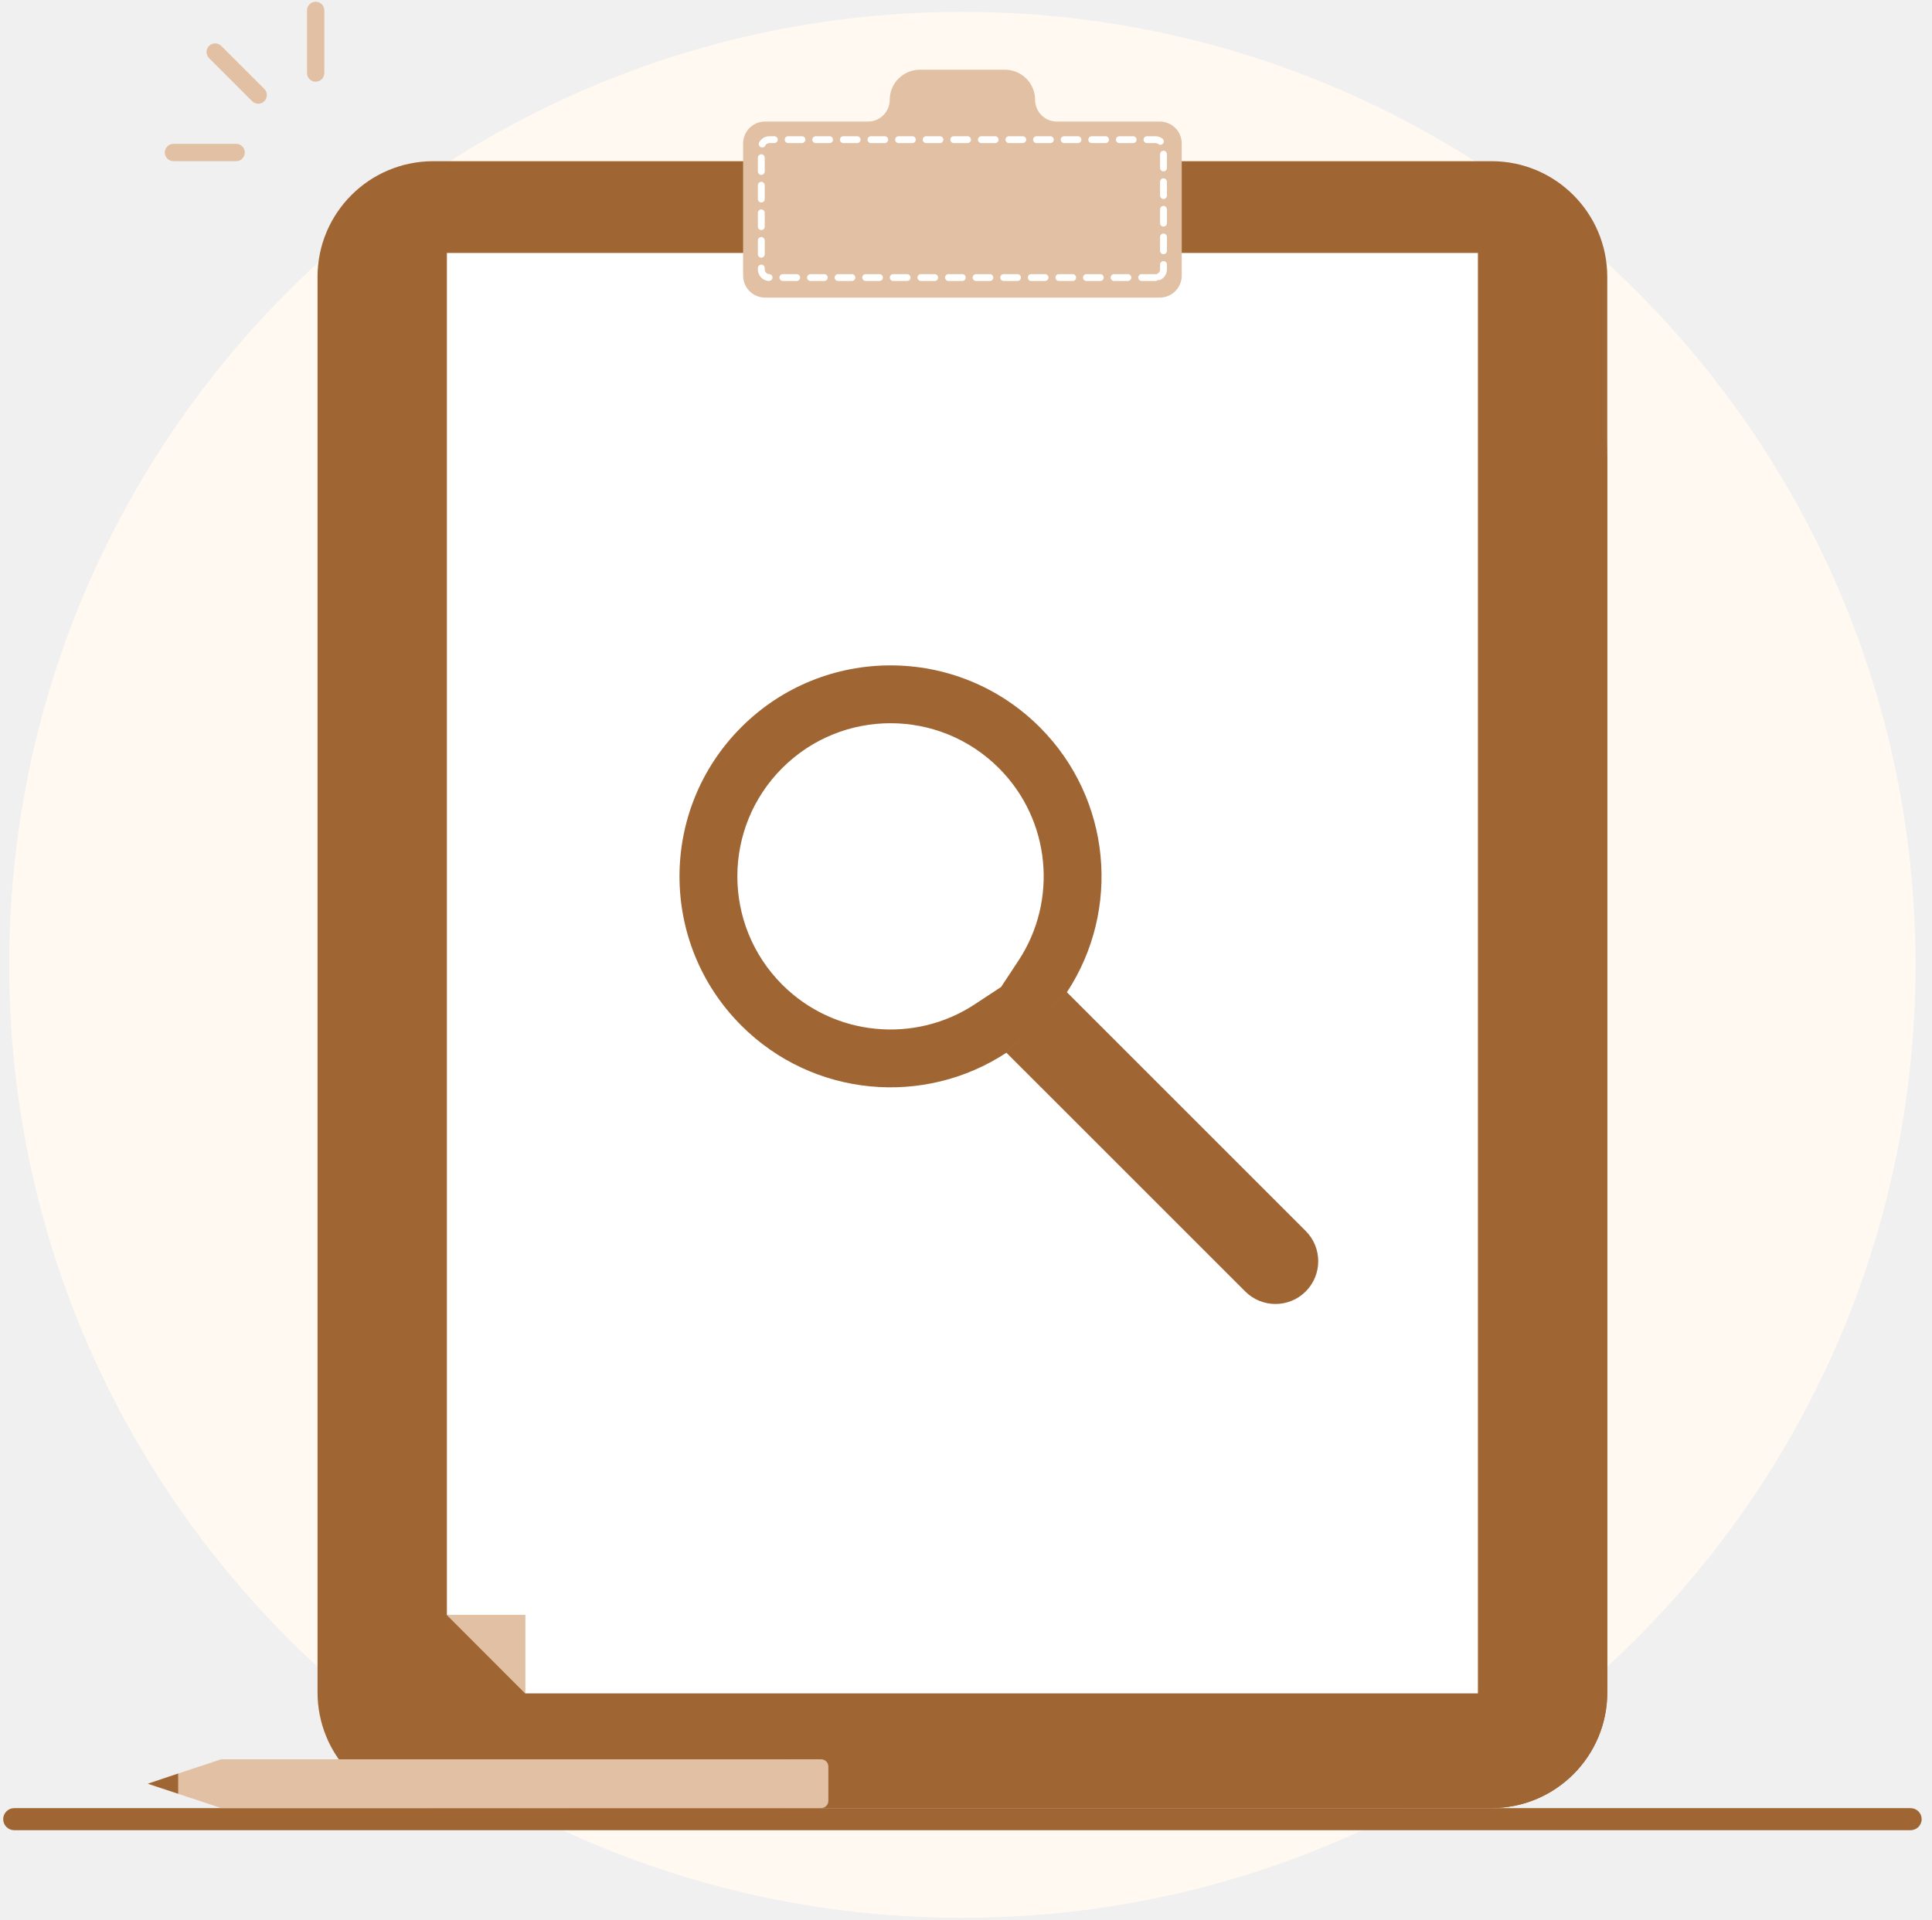
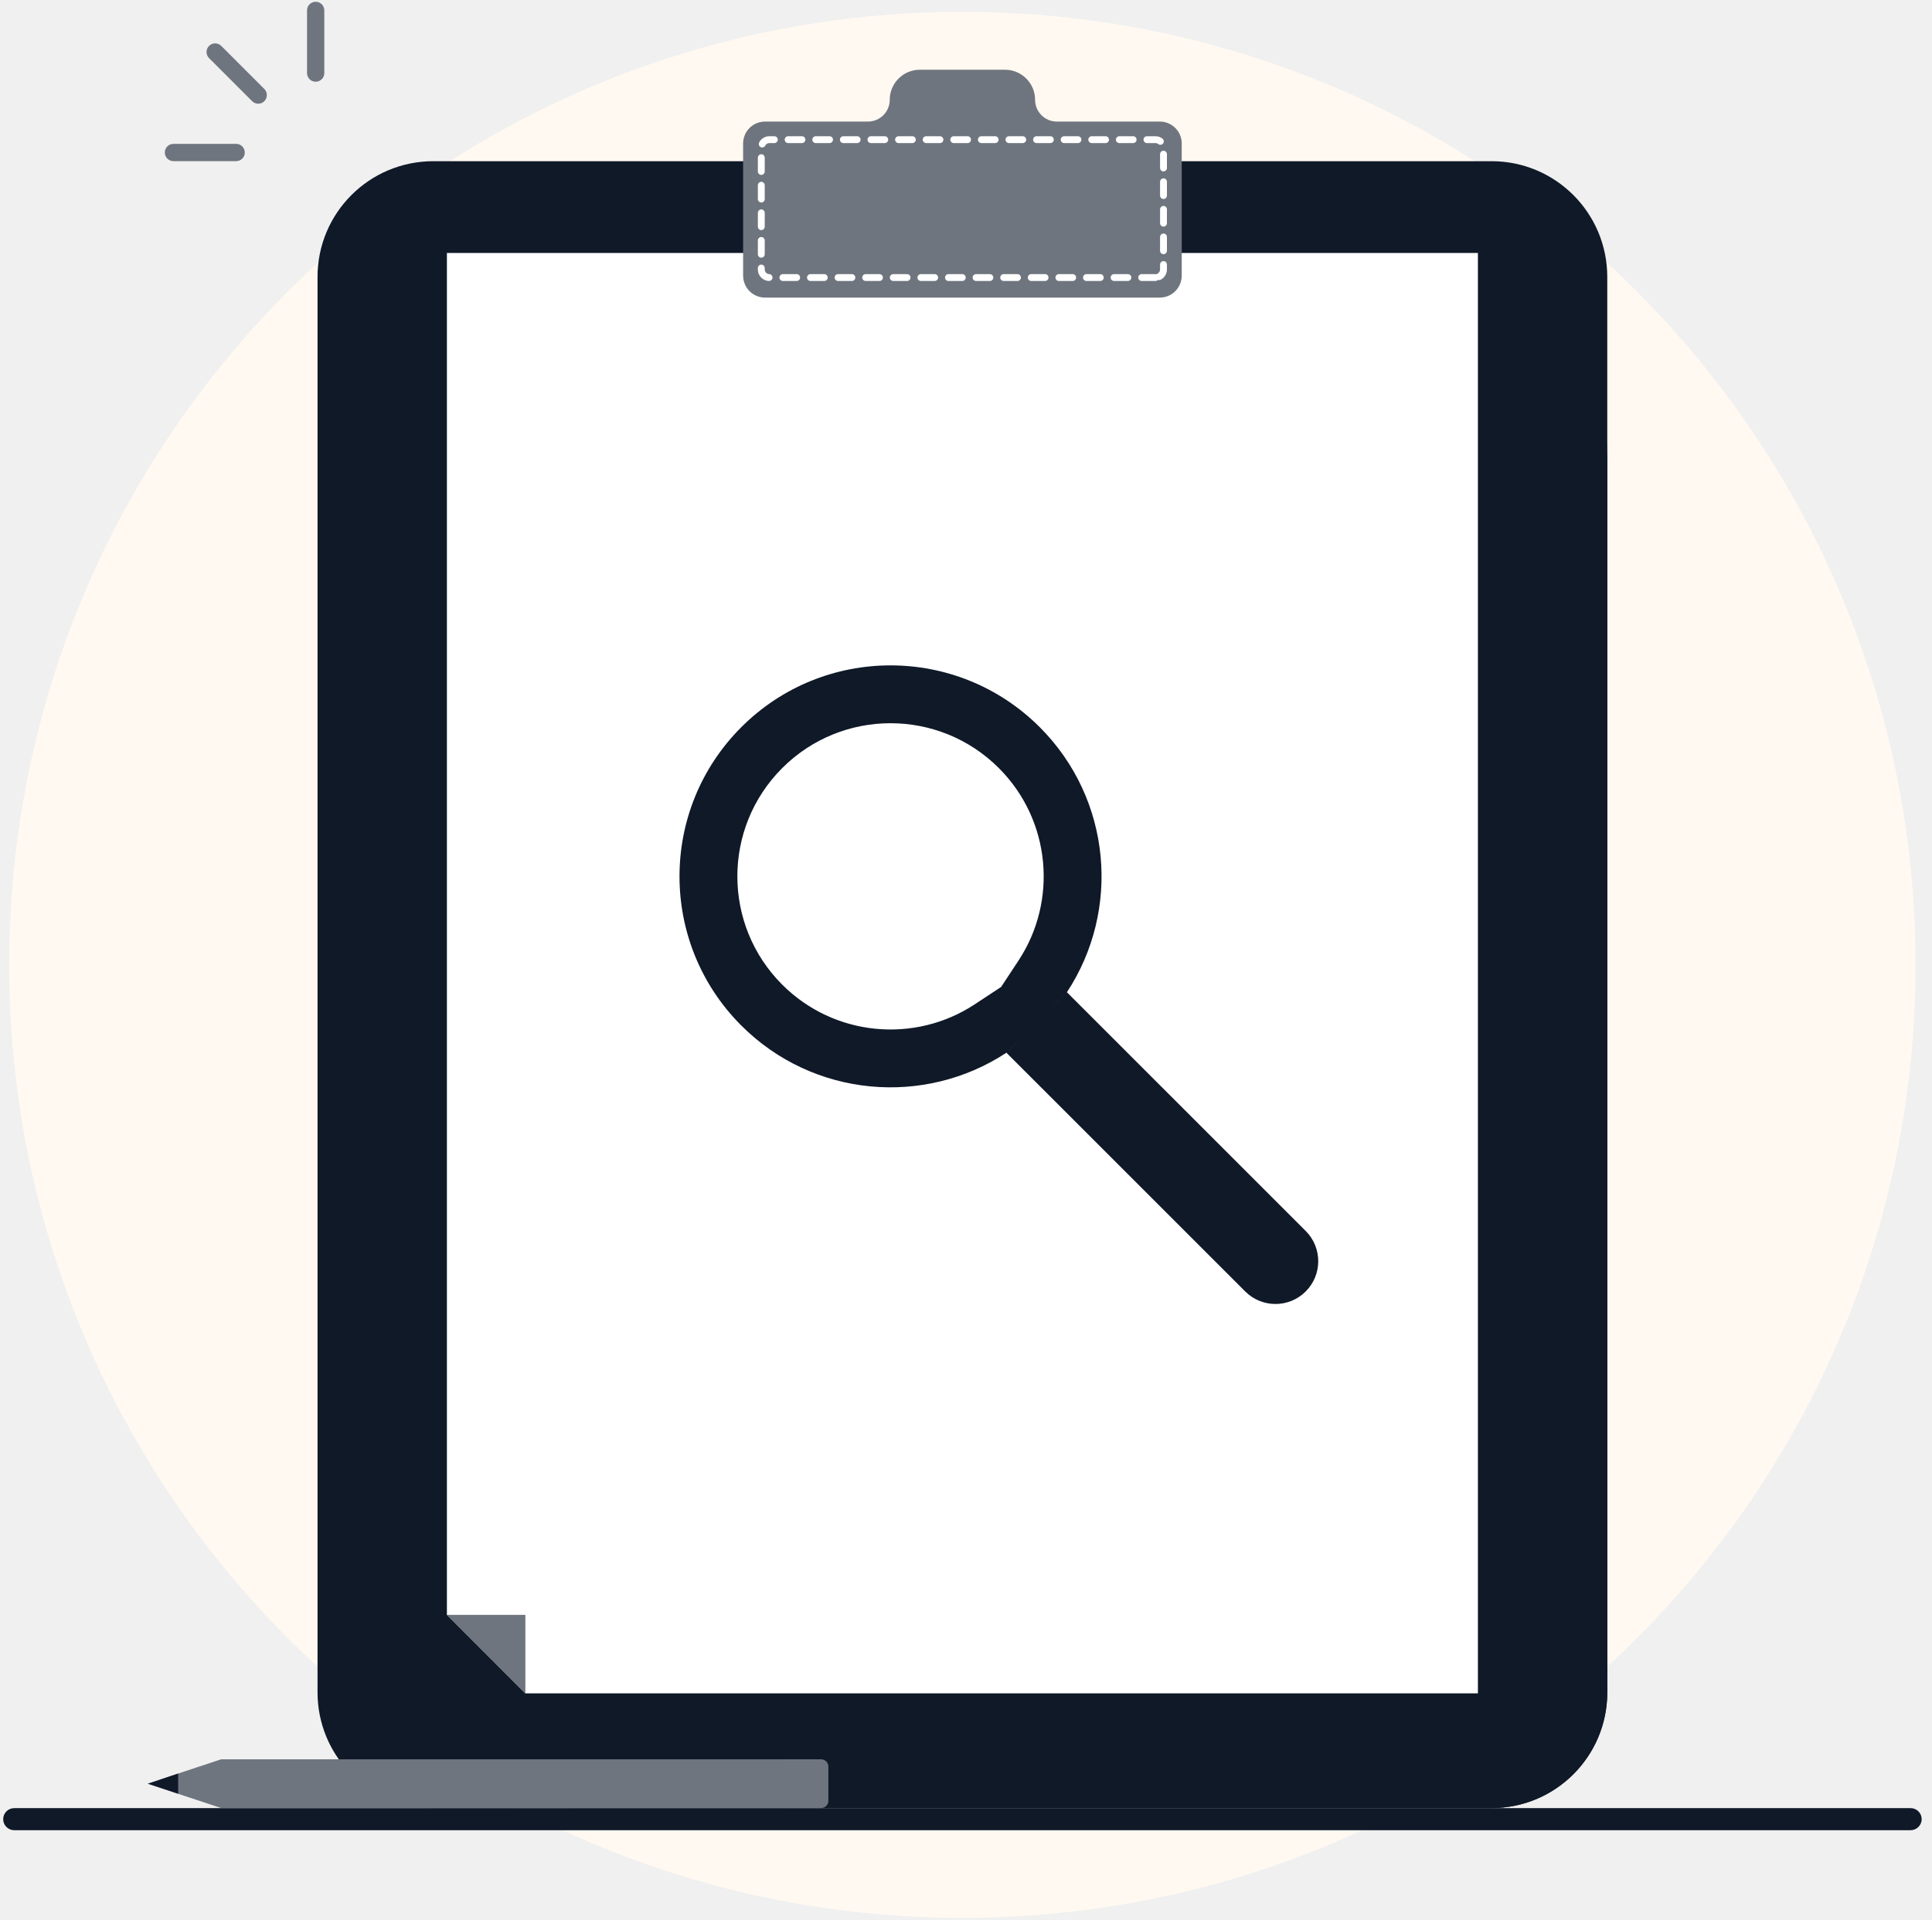
<svg xmlns="http://www.w3.org/2000/svg" width="161" height="160" viewBox="0 0 161 160" fill="none">
  <path d="M80.196 159.853C124.065 159.853 159.627 124.29 159.627 80.422C159.627 36.554 124.065 0.991 80.196 0.991C36.328 0.991 0.766 36.554 0.766 80.422C0.766 124.29 36.328 159.853 80.196 159.853Z" fill="#FFF9F1" />
-   <path d="M19.679 13.432H14.455C14.06 13.432 13.734 13.111 13.734 12.711C13.734 12.317 14.055 11.991 14.455 11.991H19.679C20.073 11.991 20.399 12.311 20.399 12.711C20.399 13.111 20.079 13.432 19.679 13.432Z" fill="#E1C0A3" />
-   <path d="M26.306 6.812C25.912 6.812 25.586 6.492 25.586 6.092V0.868C25.586 0.473 25.906 0.147 26.306 0.147C26.701 0.147 27.026 0.468 27.026 0.868V6.092C27.026 6.492 26.701 6.812 26.306 6.812Z" fill="#E1C0A3" />
-   <path d="M21.519 8.645C21.336 8.645 21.153 8.576 21.01 8.433L17.421 4.844C17.141 4.564 17.141 4.106 17.421 3.826C17.701 3.546 18.158 3.546 18.438 3.826L22.028 7.416C22.308 7.696 22.308 8.153 22.028 8.433C21.885 8.576 21.702 8.645 21.519 8.645Z" fill="#E1C0A3" />
-   <path d="M159.213 152.55H1.186C0.677 152.55 0.266 152.139 0.266 151.63C0.266 151.121 0.677 150.71 1.186 150.71H159.219C159.727 150.71 160.139 151.121 160.139 151.63C160.139 152.139 159.722 152.55 159.213 152.55Z" fill="#9F6634" />
-   <path d="M133.939 23.079V141.062C133.939 146.389 129.623 150.704 124.296 150.704H36.098C36.04 150.704 35.983 150.704 35.926 150.704C31.971 150.636 28.599 148.184 27.181 144.726C26.718 143.594 26.461 142.359 26.461 141.062V23.079C26.461 17.752 30.776 13.437 36.103 13.437H124.308C129.623 13.437 133.939 17.758 133.939 23.079Z" fill="#9F6634" />
-   <path d="M133.941 36.507V141.064C133.941 146.391 129.626 150.706 124.299 150.706H47.297C132.752 146.779 133.941 36.507 133.941 36.507Z" fill="#9F6634" />
+   <path d="M19.679 13.432H14.455C14.06 13.432 13.734 13.111 13.734 12.711C13.734 12.317 14.055 11.991 14.455 11.991H19.679C20.073 11.991 20.399 12.311 20.399 12.711C20.399 13.111 20.079 13.432 19.679 13.432Z" fill="#6F757E" />
+   <path d="M26.306 6.812C25.912 6.812 25.586 6.492 25.586 6.092V0.868C25.586 0.473 25.906 0.147 26.306 0.147C26.701 0.147 27.026 0.468 27.026 0.868V6.092C27.026 6.492 26.701 6.812 26.306 6.812Z" fill="#6F757E" />
+   <path d="M21.519 8.645C21.336 8.645 21.153 8.576 21.01 8.433L17.421 4.844C17.141 4.564 17.141 4.106 17.421 3.826C17.701 3.546 18.158 3.546 18.438 3.826L22.028 7.416C22.308 7.696 22.308 8.153 22.028 8.433C21.885 8.576 21.702 8.645 21.519 8.645Z" fill="#6F757E" />
+   <path d="M159.213 152.55H1.186C0.677 152.55 0.266 152.139 0.266 151.63C0.266 151.121 0.677 150.71 1.186 150.71H159.219C159.727 150.71 160.139 151.121 160.139 151.63C160.139 152.139 159.722 152.55 159.213 152.55Z" fill="#0F1928" />
+   <path d="M133.939 23.079V141.062C133.939 146.389 129.623 150.704 124.296 150.704H36.098C36.04 150.704 35.983 150.704 35.926 150.704C31.971 150.636 28.599 148.184 27.181 144.726C26.718 143.594 26.461 142.359 26.461 141.062V23.079C26.461 17.752 30.776 13.437 36.103 13.437H124.308C129.623 13.437 133.939 17.758 133.939 23.079Z" fill="#0F1928" />
+   <path d="M133.941 36.507V141.064C133.941 146.391 129.626 150.706 124.299 150.706H47.297C132.752 146.779 133.941 36.507 133.941 36.507Z" fill="#0F1928" />
  <path d="M37.242 21.085V134.598L43.781 141.143H123.16V21.085H37.242Z" fill="white" />
-   <path d="M43.781 141.145L37.242 134.601H43.781V141.145Z" fill="#E1C0A3" />
-   <path d="M96.648 10.133H88.075C87.069 10.133 86.257 9.321 86.257 8.315C86.257 6.938 85.131 5.812 83.754 5.812H76.649C75.272 5.812 74.146 6.938 74.146 8.315C74.146 9.321 73.334 10.133 72.328 10.133H63.755C62.743 10.133 61.926 10.95 61.926 11.962V22.976C61.926 23.667 62.314 24.279 62.88 24.582C63.138 24.725 63.435 24.805 63.755 24.805H96.648C97.66 24.805 98.478 23.982 98.478 22.97V11.962C98.478 10.95 97.66 10.133 96.648 10.133Z" fill="#E1C0A3" />
+   <path d="M43.781 141.145L37.242 134.601H43.781V141.145Z" fill="#6F757E" />
+   <path d="M96.648 10.133H88.075C87.069 10.133 86.257 9.321 86.257 8.315C86.257 6.938 85.131 5.812 83.754 5.812H76.649C75.272 5.812 74.146 6.938 74.146 8.315C74.146 9.321 73.334 10.133 72.328 10.133H63.755C62.743 10.133 61.926 10.95 61.926 11.962V22.976C61.926 23.667 62.314 24.279 62.88 24.582C63.138 24.725 63.435 24.805 63.755 24.805H96.648C97.66 24.805 98.478 23.982 98.478 22.97V11.962C98.478 10.95 97.66 10.133 96.648 10.133Z" fill="#6F757E" />
  <path d="M96.289 23.134H64.11C63.744 23.134 63.441 22.831 63.441 22.465V12.308C63.441 11.943 63.744 11.64 64.11 11.64H96.289C96.655 11.64 96.958 11.943 96.958 12.308V22.465C96.958 22.831 96.655 23.134 96.289 23.134Z" stroke="white" stroke-width="0.572" stroke-linecap="round" stroke-linejoin="round" stroke-dasharray="1.15 1.15" />
-   <path d="M65.692 146.64H18.418V150.703H65.692V146.64Z" fill="#E1C0A3" />
-   <path d="M68.425 150.703H65.688V146.64H68.425C68.763 146.64 69.031 146.908 69.031 147.246V150.098C69.037 150.429 68.763 150.703 68.425 150.703Z" fill="#E1C0A3" />
-   <path d="M18.419 146.64V150.703L14.847 149.515L12.32 148.674L14.847 147.828L18.419 146.64Z" fill="#E1C0A3" />
-   <path d="M14.847 147.827V149.513L12.32 148.673L14.847 147.827Z" fill="#9F6634" />
-   <mask id="path-16-inside-1_2254_86551" fill="white">
+   <path d="M65.692 146.64H18.418V150.703H65.692V146.64Z" fill="#6F757E" />
+   <path d="M68.425 150.703H65.688V146.64H68.425C68.763 146.64 69.031 146.908 69.031 147.246V150.098C69.037 150.429 68.763 150.703 68.425 150.703Z" fill="#6F757E" />
+   <path d="M18.419 146.64V150.703L14.847 149.515L12.32 148.674L14.847 147.828L18.419 146.64Z" fill="#6F757E" />
+   <path d="M14.847 147.827V149.513L12.32 148.673L14.847 147.827Z" fill="#0F1928" />
+   <mask id="path-16-inside-1_3967_261062" fill="white">
    <path d="M88.909 82.704C93.404 75.88 92.649 66.615 86.645 60.611C79.777 53.743 68.643 53.743 61.776 60.611C54.908 67.478 54.908 78.612 61.776 85.48C67.779 91.484 77.044 92.239 83.868 87.745L103.768 107.644C105.16 109.036 107.417 109.036 108.809 107.644C110.201 106.252 110.201 103.995 108.809 102.603L88.909 82.704Z" />
  </mask>
  <path d="M88.909 82.704C93.404 75.88 92.649 66.615 86.645 60.611C79.777 53.743 68.643 53.743 61.776 60.611C54.908 67.478 54.908 78.612 61.776 85.48C67.779 91.484 77.044 92.239 83.868 87.745L103.768 107.644C105.16 109.036 107.417 109.036 108.809 107.644C110.201 106.252 110.201 103.995 108.809 102.603L88.909 82.704Z" fill="white" />
-   <path d="M86.645 60.611L83.236 64.02L86.645 60.611ZM88.909 82.704L84.883 80.052L82.721 83.334L85.5 86.113L88.909 82.704ZM61.776 85.48L65.185 82.071L61.776 85.48ZM83.868 87.745L87.278 84.336L84.499 81.557L81.217 83.718L83.868 87.745ZM103.768 107.644L107.177 104.235L103.768 107.644ZM108.809 102.603L112.218 99.194L108.809 102.603ZM83.236 64.02C87.59 68.374 88.144 75.101 84.883 80.052L92.936 85.356C98.664 76.659 97.708 64.856 90.054 57.201L83.236 64.02ZM65.185 64.02C70.169 59.035 78.251 59.035 83.236 64.02L90.054 57.201C81.304 48.451 67.117 48.451 58.366 57.201L65.185 64.02ZM65.185 82.071C60.2 77.086 60.2 69.004 65.185 64.02L58.366 57.201C49.616 65.952 49.616 80.139 58.366 88.889L65.185 82.071ZM81.217 83.718C76.265 86.979 69.538 86.424 65.185 82.071L58.366 88.889C66.02 96.543 77.823 97.499 86.52 91.772L81.217 83.718ZM107.177 104.235L87.278 84.336L80.459 91.154L100.359 111.054L107.177 104.235ZM105.4 104.235C105.89 103.744 106.686 103.744 107.177 104.235L100.359 111.054C103.633 114.329 108.943 114.329 112.218 111.054L105.4 104.235ZM105.4 106.013C104.909 105.522 104.909 104.726 105.4 104.235L112.218 111.054C115.493 107.779 115.493 102.469 112.218 99.194L105.4 106.013ZM85.5 86.113L105.4 106.013L112.218 99.194L92.319 79.295L85.5 86.113Z" fill="#9F6634" mask="url(#path-16-inside-1_2254_86551)" />
+   <path d="M86.645 60.611L83.236 64.02L86.645 60.611ZM88.909 82.704L84.883 80.052L82.721 83.334L85.5 86.113L88.909 82.704ZM61.776 85.48L65.185 82.071L61.776 85.48ZM83.868 87.745L87.278 84.336L84.499 81.557L81.217 83.718L83.868 87.745ZM103.768 107.644L107.177 104.235L103.768 107.644ZM108.809 102.603L112.218 99.194L108.809 102.603ZM83.236 64.02C87.59 68.374 88.144 75.101 84.883 80.052L92.936 85.356C98.664 76.659 97.708 64.856 90.054 57.201L83.236 64.02ZM65.185 64.02C70.169 59.035 78.251 59.035 83.236 64.02L90.054 57.201C81.304 48.451 67.117 48.451 58.366 57.201L65.185 64.02ZM65.185 82.071C60.2 77.086 60.2 69.004 65.185 64.02L58.366 57.201C49.616 65.952 49.616 80.139 58.366 88.889L65.185 82.071ZM81.217 83.718C76.265 86.979 69.538 86.424 65.185 82.071L58.366 88.889C66.02 96.543 77.823 97.499 86.52 91.772L81.217 83.718ZM107.177 104.235L87.278 84.336L80.459 91.154L100.359 111.054L107.177 104.235ZM105.4 104.235C105.89 103.744 106.686 103.744 107.177 104.235L100.359 111.054C103.633 114.329 108.943 114.329 112.218 111.054L105.4 104.235ZM105.4 106.013C104.909 105.522 104.909 104.726 105.4 104.235L112.218 111.054C115.493 107.779 115.493 102.469 112.218 99.194L105.4 106.013ZM85.5 86.113L105.4 106.013L112.218 99.194L92.319 79.295L85.5 86.113Z" fill="#0F1928" mask="url(#path-16-inside-1_3967_261062)" />
</svg>
